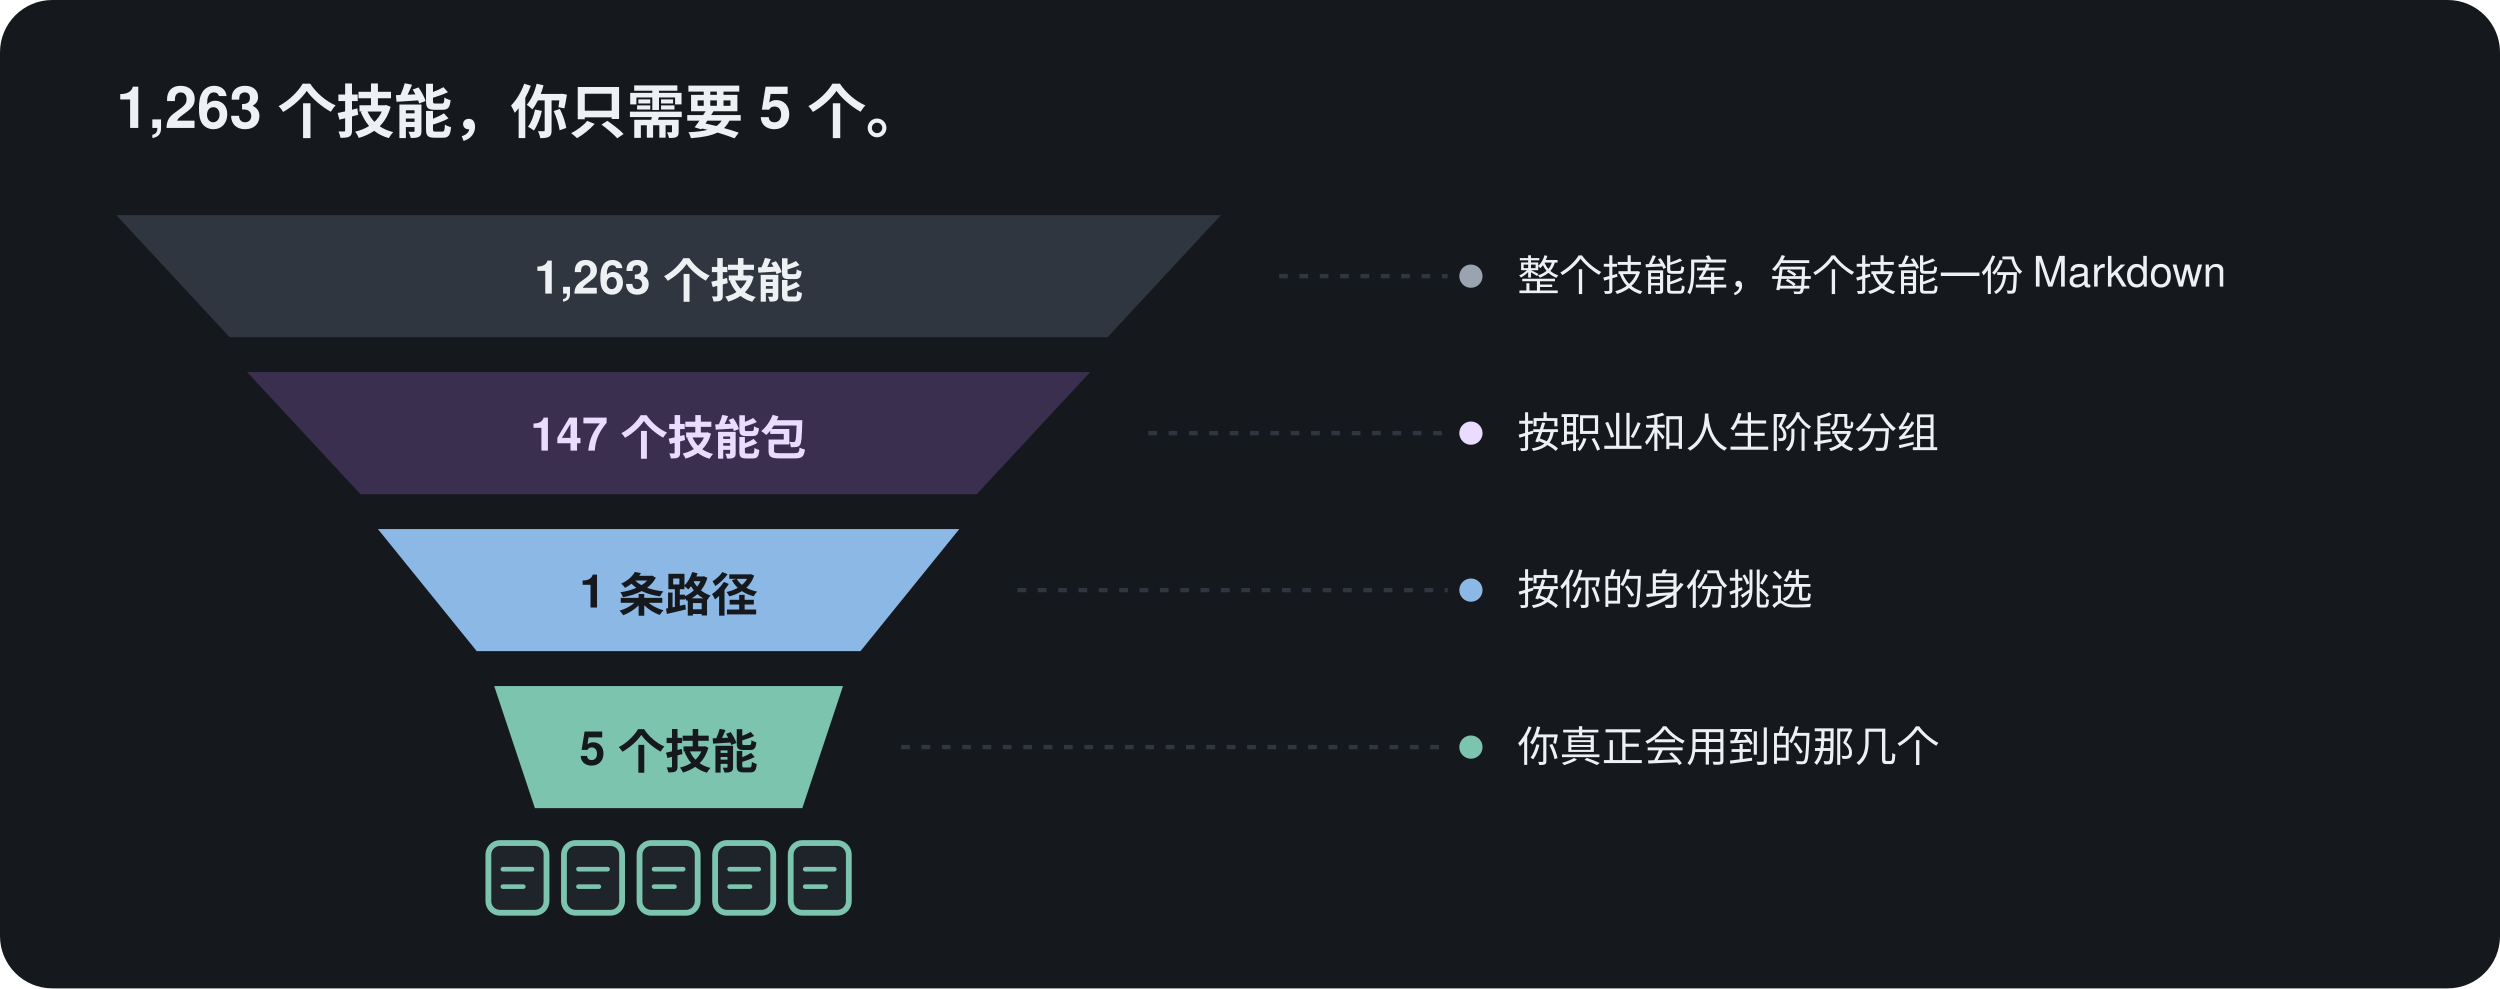
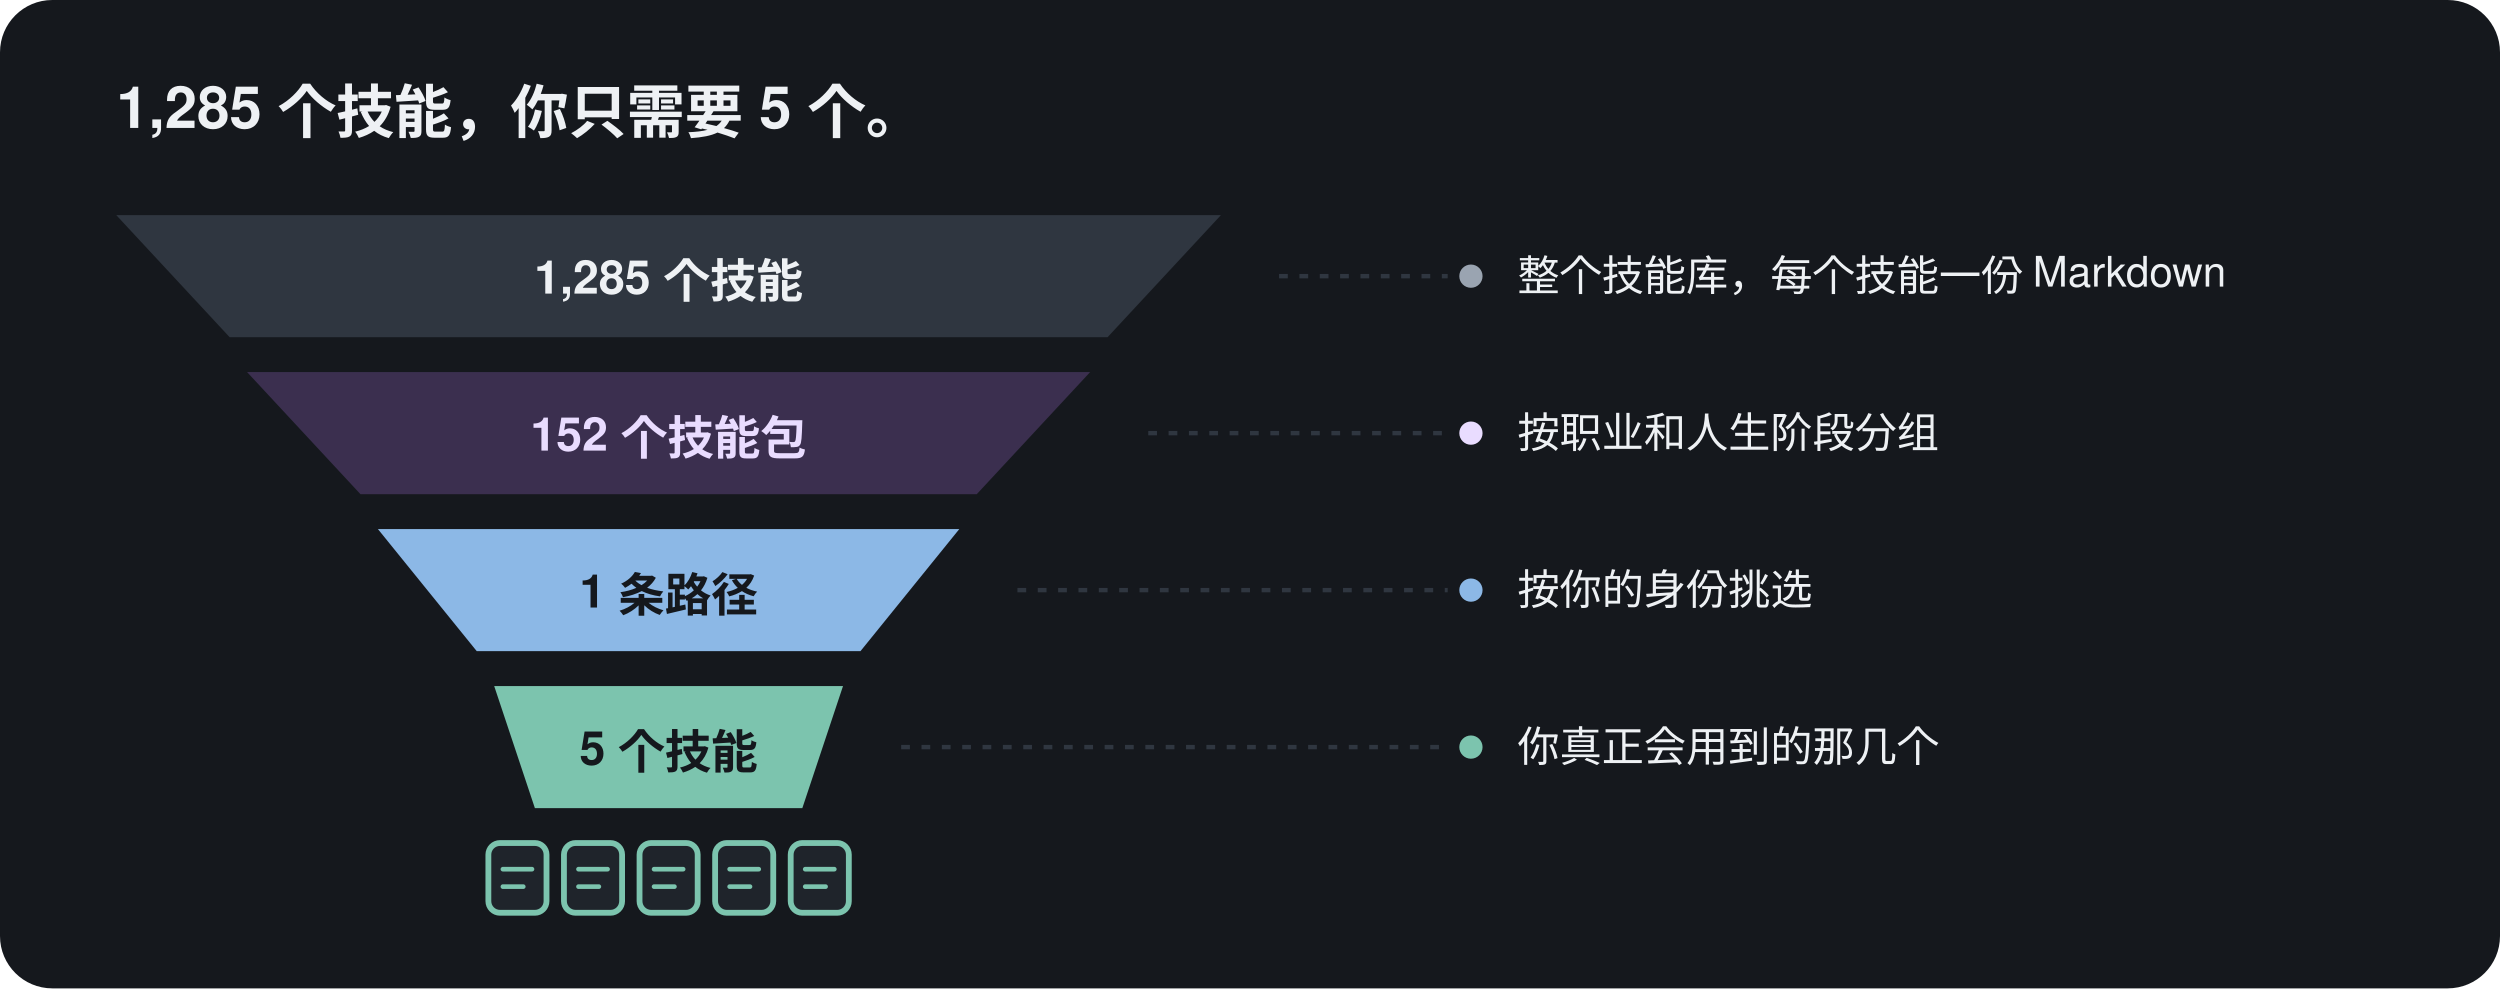
- <svg xmlns="http://www.w3.org/2000/svg" width="860" height="340" viewBox="0 0 860 340" role="img" aria-label="漏斗图：库里有 1,263 个技能、147 个技能包，选出适合你的一条路径，最后是你真正会用的 5 个技能。">
+ <svg xmlns="http://www.w3.org/2000/svg" width="860" height="340" viewBox="0 0 860 340" role="img" aria-label="漏斗图：库里有 1,285 个技能、152 个技能包，选出适合你的一条路径，最后是你真正会用的 5 个技能。">
  <style>
    text{font-family:-apple-system, BlinkMacSystemFont, 'Segoe UI', 'PingFang SC', 'Microsoft YaHei', Helvetica, Arial, sans-serif}
    .ttl{font-size:20px;font-weight:700;fill:#eef1f4}
    .big{font-size:16px;font-weight:700}
    .small{font-size:14.5px;fill:#eef1f4}
    @keyframes rin{0%{opacity:0;transform:translateY(8px)}6%,100%{opacity:1;transform:none}}
    .r0{animation:rin 8s 0.00s infinite both}.r1{animation:rin 8s 0.50s infinite both}.r2{animation:rin 8s 1.00s infinite both}.r3{animation:rin 8s 1.50s infinite both}@keyframes drop0{0%{transform:translate(0,0);opacity:0}8%{opacity:1}70%{transform:translate(108px,208px);opacity:1}82%,100%{transform:translate(108px,208px);opacity:0}}.d0{animation:drop0 3.6s 0.00s ease-in infinite}@keyframes drop1{0%{transform:translate(0,0);opacity:0}8%{opacity:1}70%{transform:translate(54px,208px);opacity:1}82%,100%{transform:translate(54px,208px);opacity:0}}.d1{animation:drop1 3.6s 0.45s ease-in infinite}@keyframes drop2{0%{transform:translate(0,0);opacity:0}8%{opacity:1}70%{transform:translate(0px,208px);opacity:1}82%,100%{transform:translate(0px,208px);opacity:0}}.d2{animation:drop2 3.6s 0.90s ease-in infinite}@keyframes drop3{0%{transform:translate(0,0);opacity:0}8%{opacity:1}70%{transform:translate(-54px,208px);opacity:1}82%,100%{transform:translate(-54px,208px);opacity:0}}.d3{animation:drop3 3.6s 1.35s ease-in infinite}@keyframes drop4{0%{transform:translate(0,0);opacity:0}8%{opacity:1}70%{transform:translate(-108px,208px);opacity:1}82%,100%{transform:translate(-108px,208px);opacity:0}}.d4{animation:drop4 3.6s 1.80s ease-in infinite}@keyframes drop5{0%{transform:translate(0,0);opacity:0}8%{opacity:1}70%{transform:translate(81px,208px);opacity:1}82%,100%{transform:translate(81px,208px);opacity:0}}.d5{animation:drop5 3.6s 2.25s ease-in infinite}@keyframes drop6{0%{transform:translate(0,0);opacity:0}8%{opacity:1}70%{transform:translate(-27px,208px);opacity:1}82%,100%{transform:translate(-27px,208px);opacity:0}}.d6{animation:drop6 3.6s 2.70s ease-in infinite}@keyframes drop7{0%{transform:translate(0,0);opacity:0}8%{opacity:1}70%{transform:translate(-81px,208px);opacity:1}82%,100%{transform:translate(-81px,208px);opacity:0}}.d7{animation:drop7 3.6s 3.15s ease-in infinite}
    .dot{opacity:0}
    @keyframes pop{0%,40%{opacity:0;transform:translateY(-6px)}55%,100%{opacity:1;transform:none}}
    .f{animation:pop 8s infinite both}
    @media (prefers-reduced-motion: reduce){.r0,.r1,.r2,.r3,.f{animation:none!important;opacity:1!important}.dot{animation:none!important;opacity:0!important}}
  </style>
  <rect width="860" height="340" rx="18" fill="#15181d" />
-   <text x="40" y="44" class="ttl">1,263 个技能，你只需要 5 个。</text>
+   <text x="40" y="44" class="ttl">1,285 个技能，你只需要 5 个。</text>
  <g class="r0">
    <path d="M40 74H420L381 116H79Z" fill="#2f3640" />
-     <text x="230" y="101" text-anchor="middle" class="big" fill="#eef1f4">1,263 个技能</text>
+     <text x="230" y="101" text-anchor="middle" class="big" fill="#eef1f4">1,285 个技能</text>
    <path d="M440 95H498" stroke="#2f3640" stroke-width="1.5" stroke-dasharray="3 4" />
    <circle cx="506" cy="95" r="4" fill="#9aa4b1" />
    <text x="522" y="100" class="small">整个技能库，每个技能一份 Markdown</text>
  </g>
  <g class="r1">
    <path d="M85 128H375L336 170H124Z" fill="#3b2f4f" />
-     <text x="230" y="155" text-anchor="middle" class="big" fill="#e9dcff">147 个技能包</text>
+     <text x="230" y="155" text-anchor="middle" class="big" fill="#e9dcff">152 个技能包</text>
    <path d="M395 149H498" stroke="#2f3640" stroke-width="1.5" stroke-dasharray="3 4" />
    <circle cx="506" cy="149" r="4" fill="#e9dcff" />
    <text x="522" y="154" class="small">按职业和人生阶段分组</text>
  </g>
  <g class="r2">
    <path d="M130 182H330L296 224H164Z" fill="#8cb8e6" />
    <text x="230" y="209" text-anchor="middle" class="big" fill="#15181d">1 条路径</text>
    <path d="M350 203H498" stroke="#2f3640" stroke-width="1.5" stroke-dasharray="3 4" />
    <circle cx="506" cy="203" r="4" fill="#8cb8e6" />
    <text x="522" y="208" class="small">按你的身份挑选</text>
  </g>
  <g class="r3">
    <path d="M170 236H290L276 278H184Z" fill="#7cc4ae" />
    <text x="230" y="263" text-anchor="middle" class="big" fill="#15181d">5 个技能</text>
    <path d="M310 257H498" stroke="#2f3640" stroke-width="1.5" stroke-dasharray="3 4" />
    <circle cx="506" cy="257" r="4" fill="#7cc4ae" />
    <text x="522" y="262" class="small">你真正会用到的那几个</text>
  </g>
  <circle cx="110" cy="60" r="4" fill="#f2a65a" class="dot d0" />
  <circle cx="170" cy="60" r="4" fill="#f2a65a" class="dot d1" />
  <circle cx="230" cy="60" r="4" fill="#f2a65a" class="dot d2" />
  <circle cx="290" cy="60" r="4" fill="#f2a65a" class="dot d3" />
  <circle cx="350" cy="60" r="4" fill="#f2a65a" class="dot d4" />
  <circle cx="140" cy="60" r="4" fill="#f2a65a" class="dot d5" />
  <circle cx="260" cy="60" r="4" fill="#f2a65a" class="dot d6" />
  <circle cx="320" cy="60" r="4" fill="#f2a65a" class="dot d7" />
  <rect x="168" y="290" width="20" height="24" rx="4" fill="#1f242b" stroke="#7cc4ae" stroke-width="2" class="f" style="animation-delay:2.00s" />
  <path d="M173 299h10M173 305h7" stroke="#7cc4ae" stroke-width="1.6" stroke-linecap="round" class="f" style="animation-delay:2.00s" />
  <rect x="194" y="290" width="20" height="24" rx="4" fill="#1f242b" stroke="#7cc4ae" stroke-width="2" class="f" style="animation-delay:2.15s" />
  <path d="M199 299h10M199 305h7" stroke="#7cc4ae" stroke-width="1.6" stroke-linecap="round" class="f" style="animation-delay:2.15s" />
  <rect x="220" y="290" width="20" height="24" rx="4" fill="#1f242b" stroke="#7cc4ae" stroke-width="2" class="f" style="animation-delay:2.30s" />
  <path d="M225 299h10M225 305h7" stroke="#7cc4ae" stroke-width="1.6" stroke-linecap="round" class="f" style="animation-delay:2.30s" />
  <rect x="246" y="290" width="20" height="24" rx="4" fill="#1f242b" stroke="#7cc4ae" stroke-width="2" class="f" style="animation-delay:2.45s" />
  <path d="M251 299h10M251 305h7" stroke="#7cc4ae" stroke-width="1.6" stroke-linecap="round" class="f" style="animation-delay:2.45s" />
  <rect x="272" y="290" width="20" height="24" rx="4" fill="#1f242b" stroke="#7cc4ae" stroke-width="2" class="f" style="animation-delay:2.60s" />
  <path d="M277 299h10M277 305h7" stroke="#7cc4ae" stroke-width="1.6" stroke-linecap="round" class="f" style="animation-delay:2.60s" />
</svg>
